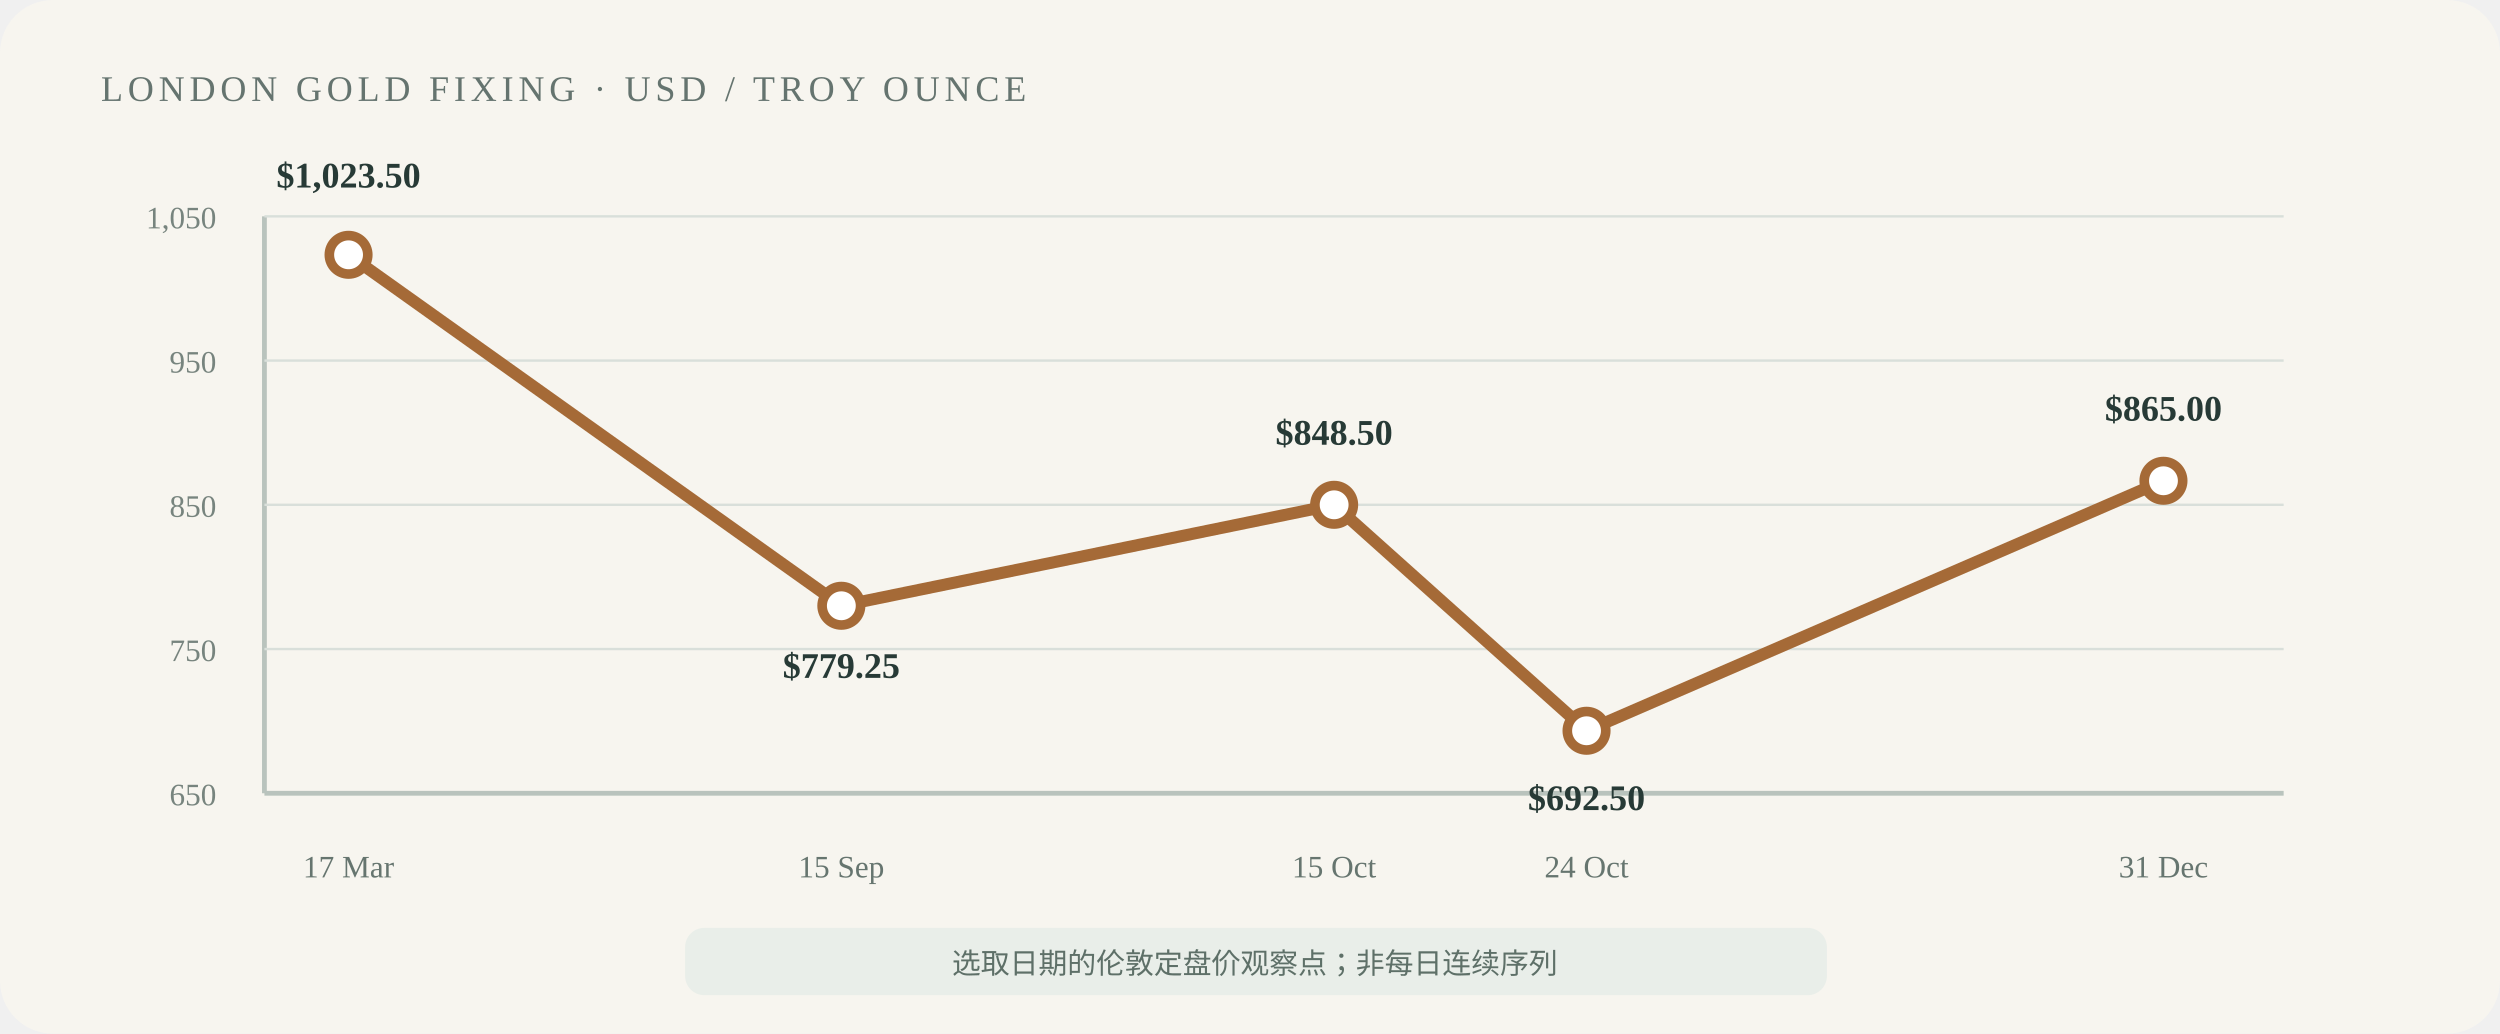
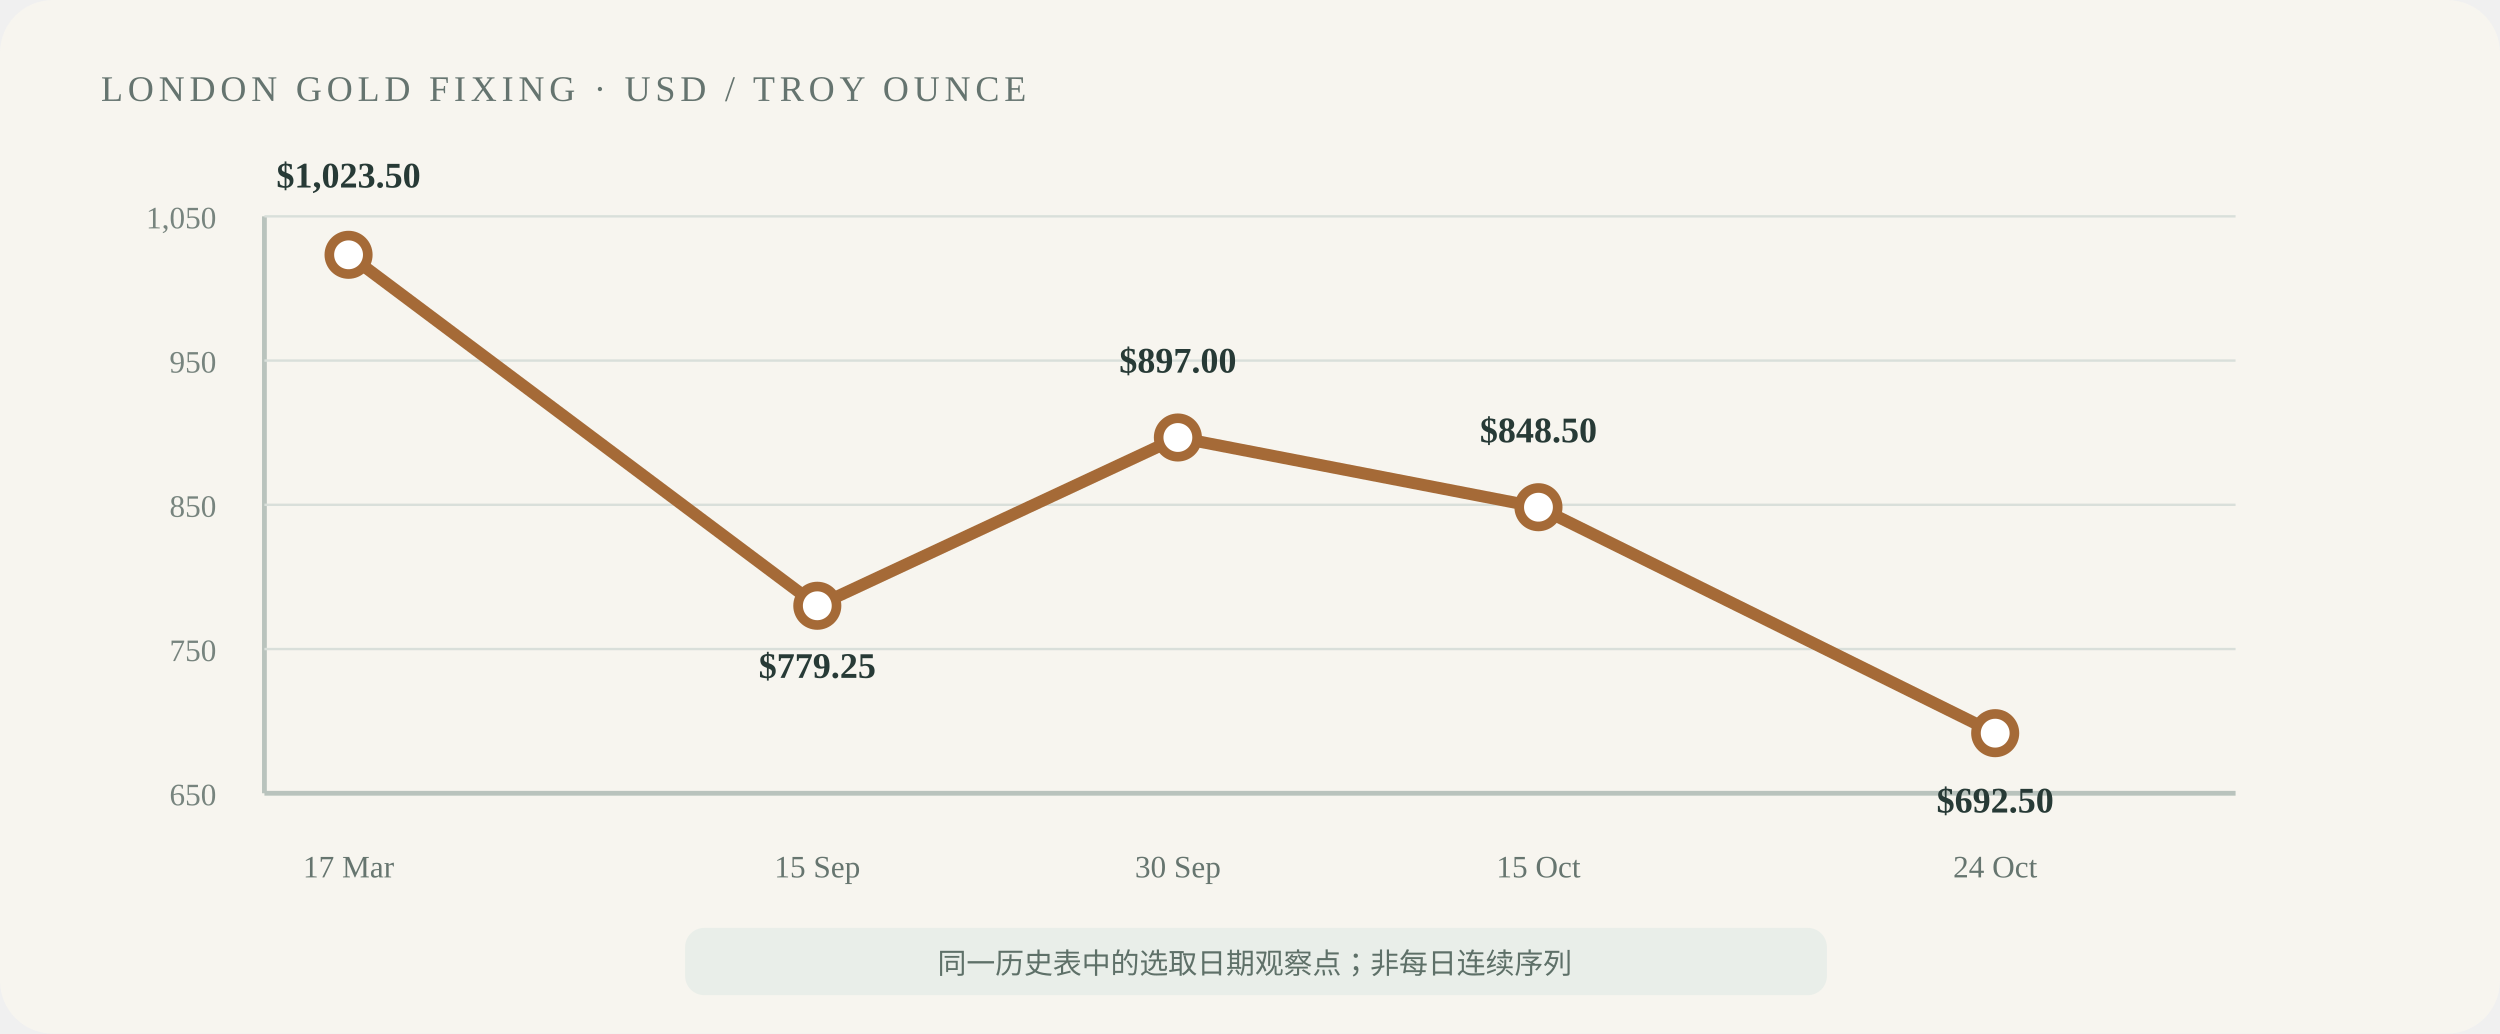
<svg xmlns="http://www.w3.org/2000/svg" viewBox="0 0 1040 430" role="img" aria-labelledby="title desc">
  <rect width="1040" height="430" rx="22" fill="#f7f5ef" />
  <text x="42" y="42" fill="#65746f" font-size="15" letter-spacing="2">LONDON GOLD FIXING · USD / TROY OUNCE</text>
-   <line x1="110" y1="330" x2="950" y2="330" stroke="#b9c3bd" stroke-width="2" />
+   <line x1="110" y1="330" x2="930" y2="330" stroke="#b9c3bd" stroke-width="2" />
  <line x1="110" y1="90" x2="110" y2="330" stroke="#b9c3bd" stroke-width="2" />
  <g fill="#77847e" font-size="13">
    <text x="90" y="335" text-anchor="end">650</text>
    <text x="90" y="275" text-anchor="end">750</text>
    <text x="90" y="215" text-anchor="end">850</text>
    <text x="90" y="155" text-anchor="end">950</text>
    <text x="90" y="95" text-anchor="end">1,050</text>
  </g>
  <g stroke="#d9dfda" stroke-width="1">
-     <line x1="110" y1="270" x2="950" y2="270" />
-     <line x1="110" y1="210" x2="950" y2="210" />
-     <line x1="110" y1="150" x2="950" y2="150" />
-     <line x1="110" y1="90" x2="950" y2="90" />
+     <line x1="110" y1="270" x2="930" y2="270" />
+     <line x1="110" y1="210" x2="930" y2="210" />
+     <line x1="110" y1="150" x2="930" y2="150" />
+     <line x1="110" y1="90" x2="930" y2="90" />
  </g>
-   <polyline points="145,106 350,252 555,210 660,304 900,200" fill="none" stroke="#a56a37" stroke-width="5" stroke-linecap="round" stroke-linejoin="round" />
+   <polyline points="145,106 340,252 490,182 640,211 830,305" fill="none" stroke="#a56a37" stroke-width="5" stroke-linecap="round" stroke-linejoin="round" />
  <g fill="#fff" stroke="#a56a37" stroke-width="4">
    <circle cx="145" cy="106" r="8" />
-     <circle cx="350" cy="252" r="8" />
-     <circle cx="555" cy="210" r="8" />
-     <circle cx="660" cy="304" r="8" />
-     <circle cx="900" cy="200" r="8" />
+     <circle cx="340" cy="252" r="8" />
+     <circle cx="490" cy="182" r="8" />
+     <circle cx="640" cy="211" r="8" />
+     <circle cx="830" cy="305" r="8" />
  </g>
  <g fill="#273a36" font-size="15" font-weight="700">
    <text x="145" y="78" text-anchor="middle">$1,023.50</text>
-     <text x="350" y="282" text-anchor="middle">$779.25</text>
-     <text x="555" y="185" text-anchor="middle">$848.50</text>
-     <text x="660" y="337" text-anchor="middle">$692.50</text>
-     <text x="900" y="175" text-anchor="middle">$865.00</text>
+     <text x="340" y="282" text-anchor="middle">$779.25</text>
+     <text x="490" y="155" text-anchor="middle">$897.00</text>
+     <text x="640" y="184" text-anchor="middle">$848.50</text>
+     <text x="830" y="338" text-anchor="middle">$692.50</text>
  </g>
  <g fill="#66756f" font-size="13">
    <text x="145" y="365" text-anchor="middle">17 Mar</text>
-     <text x="350" y="365" text-anchor="middle">15 Sep</text>
-     <text x="555" y="365" text-anchor="middle">15 Oct</text>
-     <text x="660" y="365" text-anchor="middle">24 Oct</text>
-     <text x="900" y="365" text-anchor="middle">31 Dec</text>
+     <text x="340" y="365" text-anchor="middle">15 Sep</text>
+     <text x="490" y="365" text-anchor="middle">30 Sep</text>
+     <text x="640" y="365" text-anchor="middle">15 Oct</text>
+     <text x="830" y="365" text-anchor="middle">24 Oct</text>
  </g>
  <rect x="285" y="386" width="475" height="28" rx="8" fill="#e9eee9" />
-   <text x="522" y="405" text-anchor="middle" fill="#5e7068" font-size="12">选取日期的伦敦定盘价观察点；非每日连续序列</text>
+   <text x="522" y="405" text-anchor="middle" fill="#5e7068" font-size="12">同一历史表中的选取日期观察点；非每日连续序列</text>
</svg>
